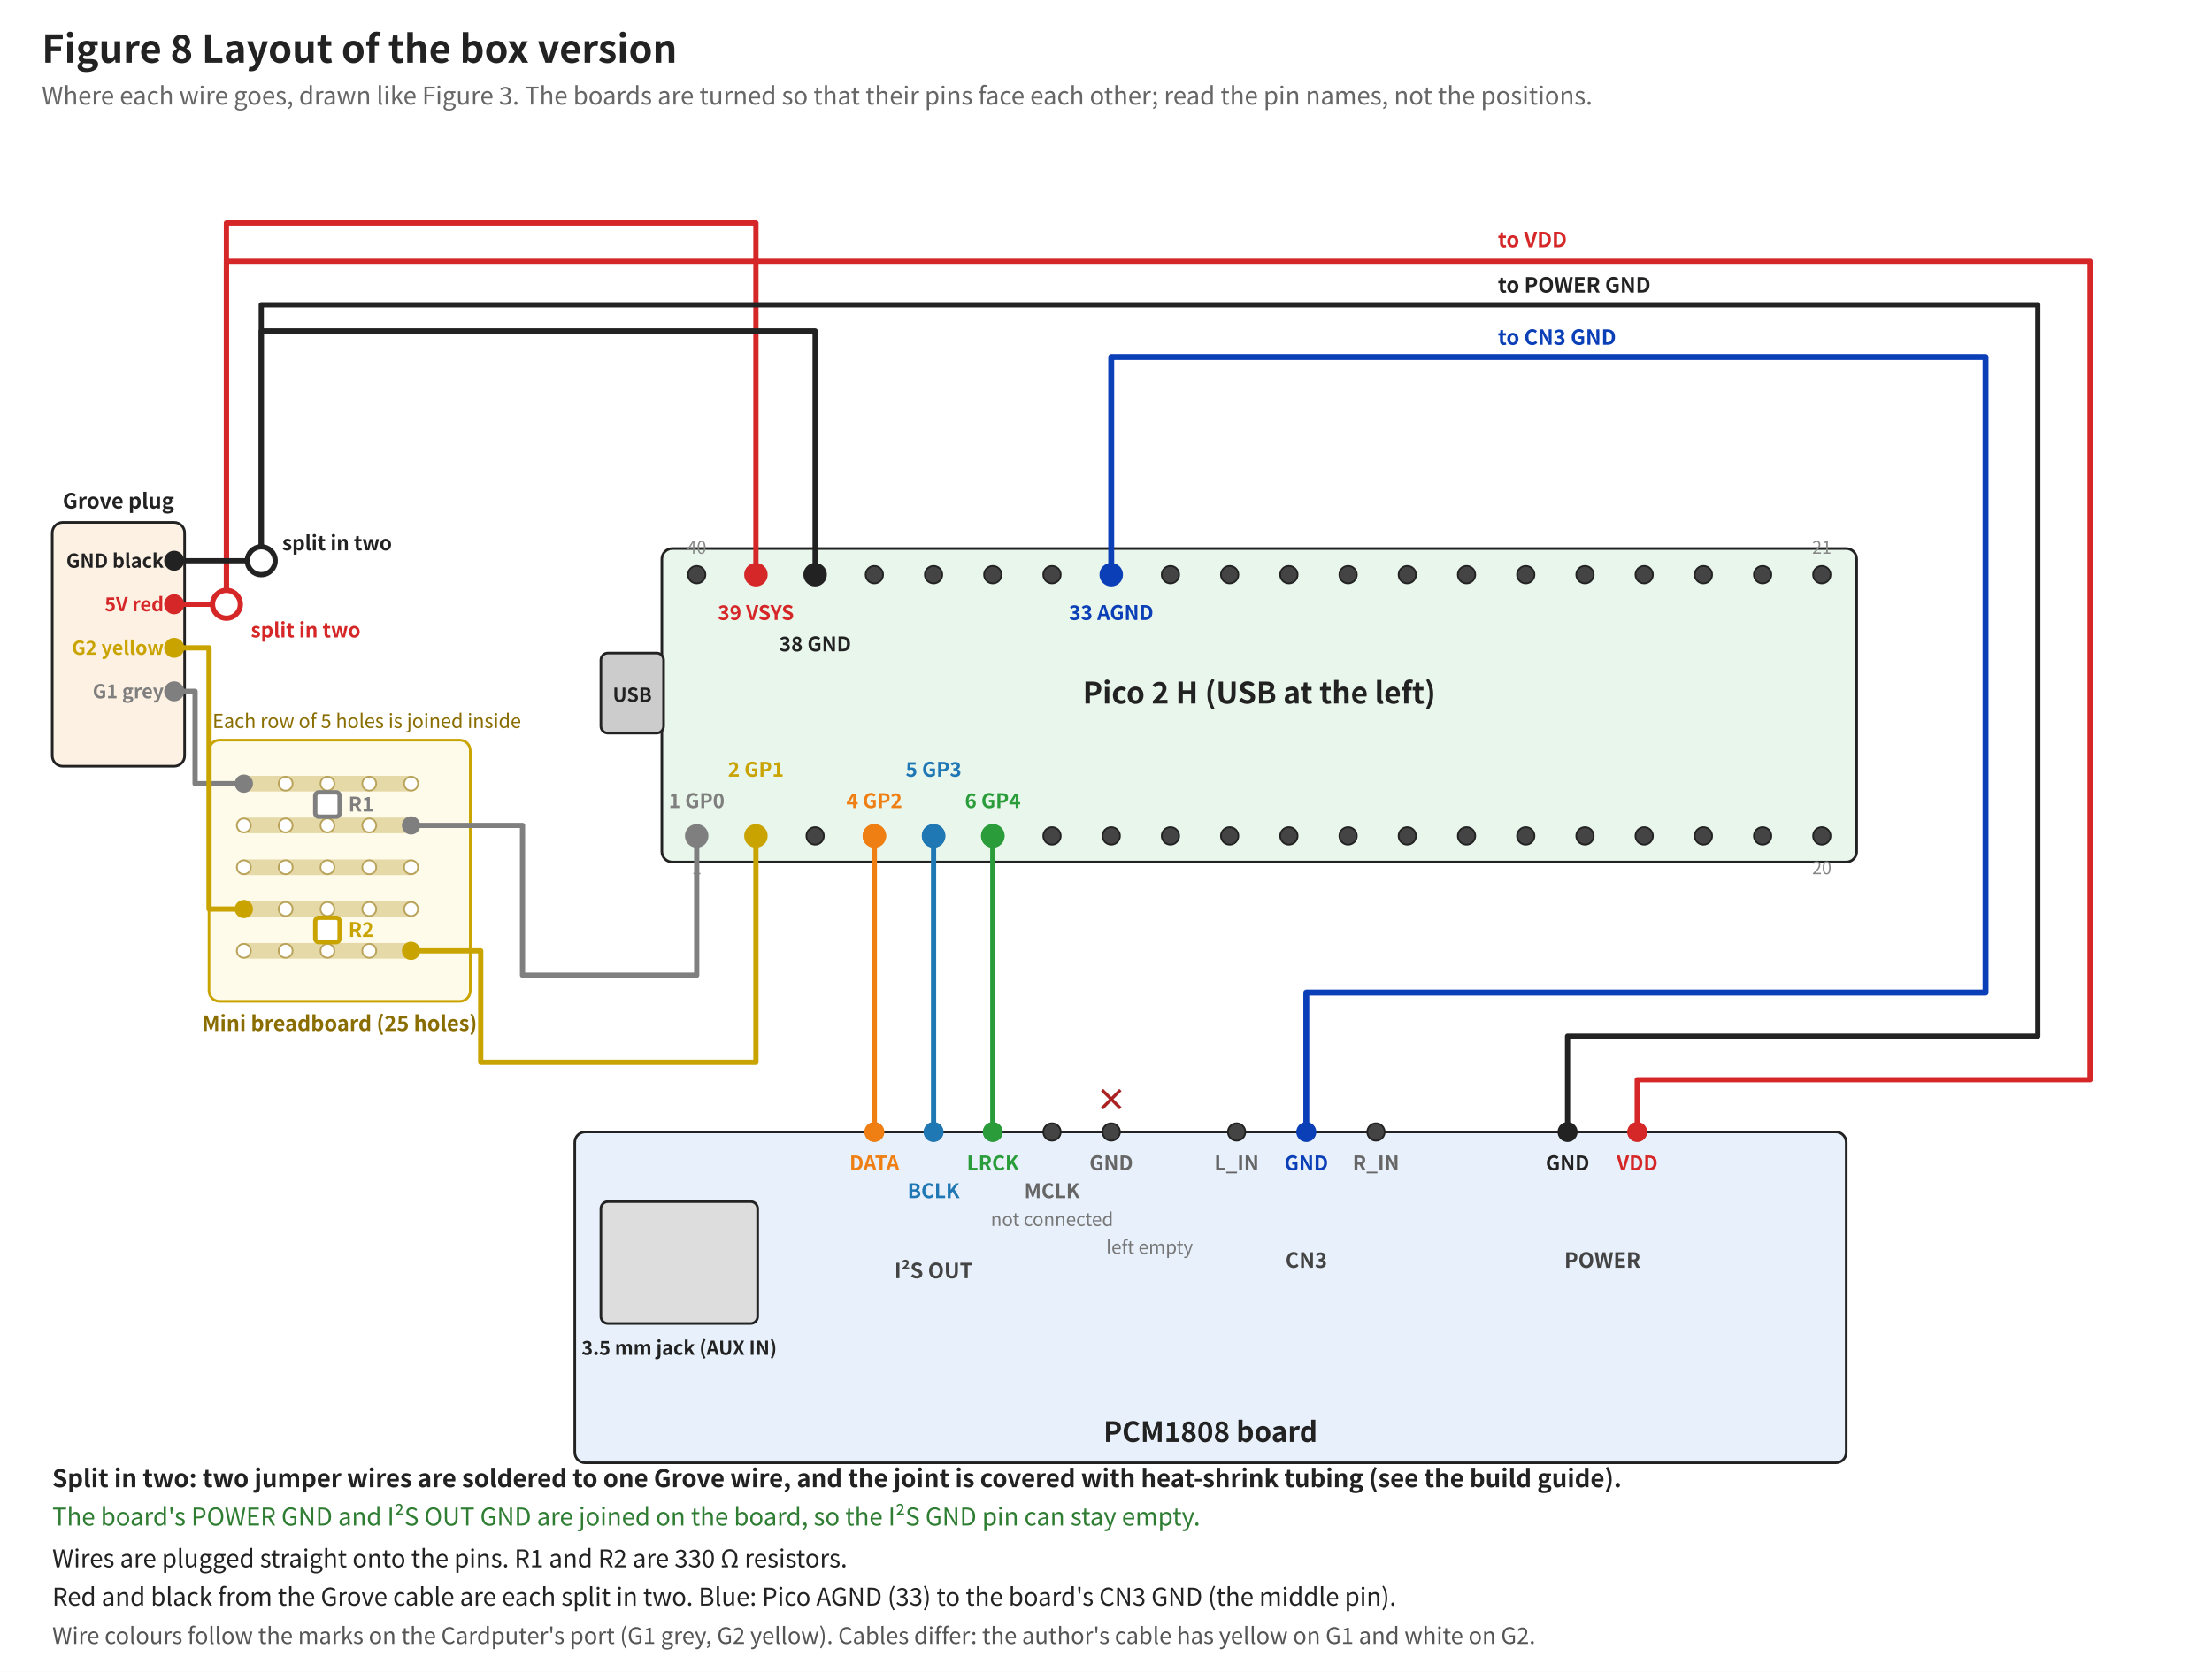
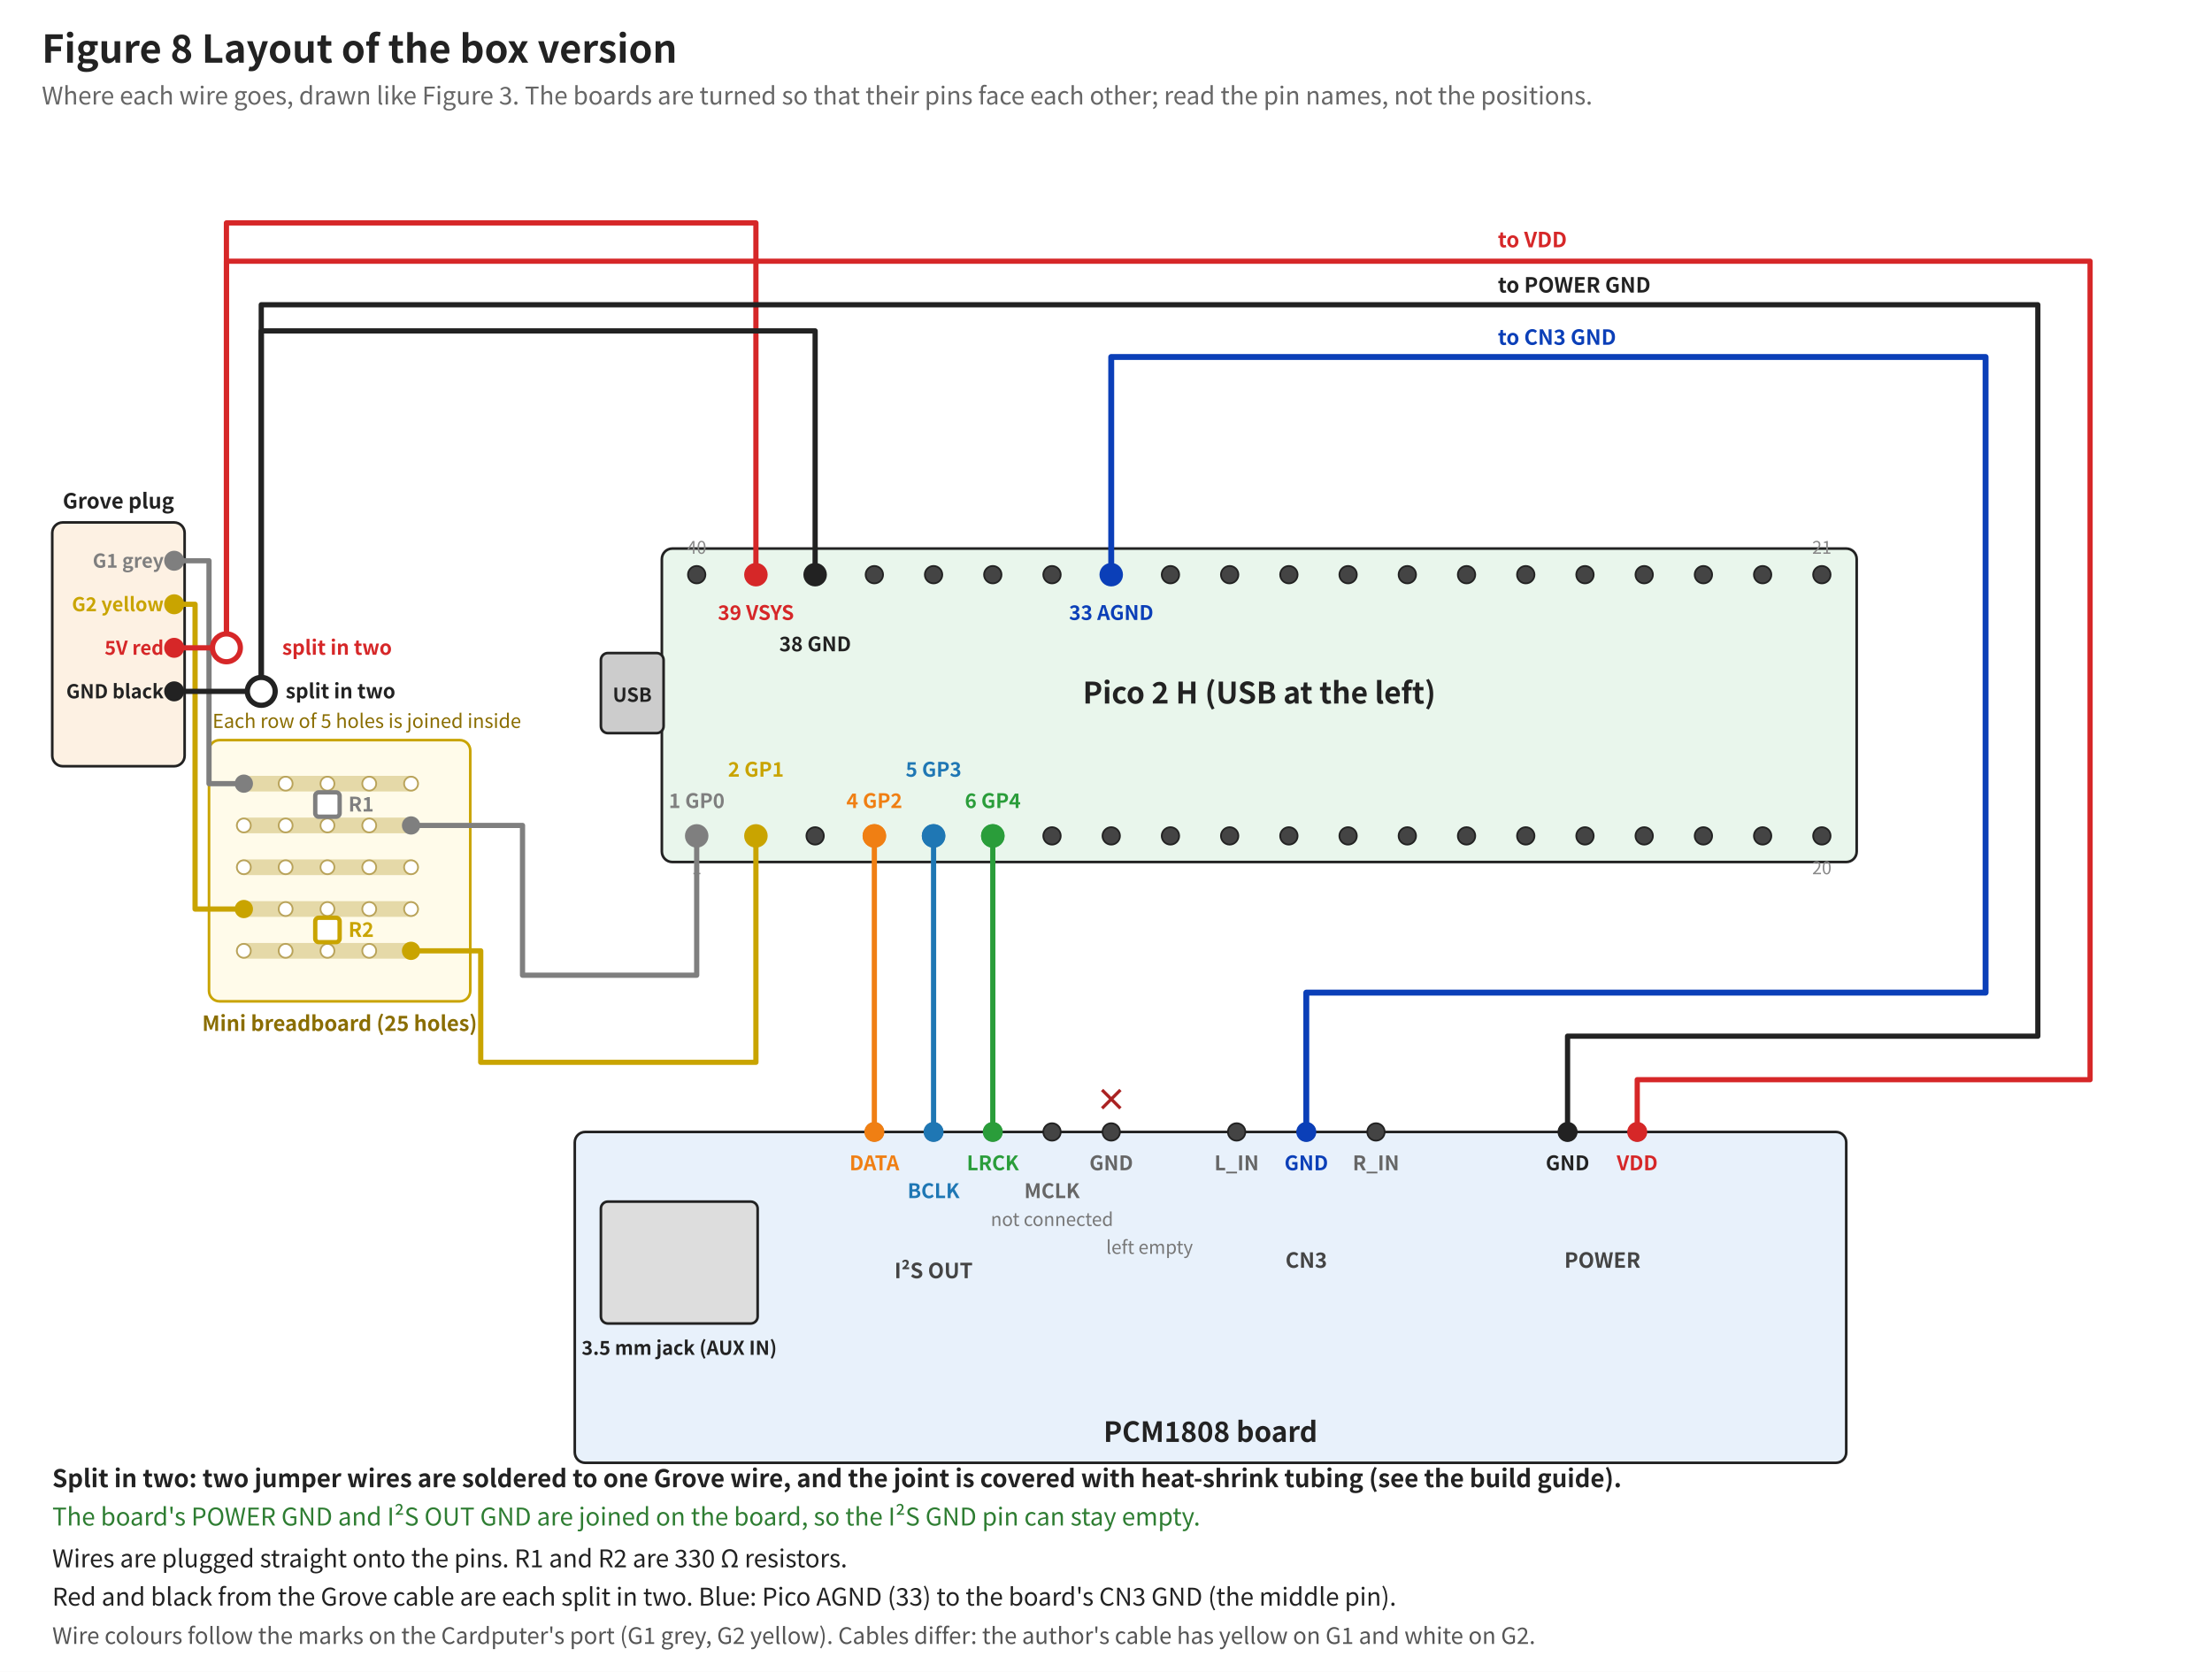
<svg xmlns="http://www.w3.org/2000/svg" viewBox="0 0 1270 960" width="1270" height="960" font-family="'Hiragino Sans','Hiragino Kaku Gothic ProN','Noto Sans CJK JP','Noto Sans JP','Yu Gothic',Meiryo,sans-serif" role="img" aria-label="Figure 8  Layout of the box version">
  <rect width="1270" height="960" fill="#ffffff" />
  <text x="24" y="36" font-size="22" fill="#222" text-anchor="start" font-weight="700">Figure 8  Layout of the box version</text>
  <text x="24" y="60" font-size="14" fill="#666" text-anchor="start" font-weight="400">Where each wire goes, drawn like Figure 3. The boards are turned so that their pins face each other; read the pin names, not the positions.</text>
  <rect x="380" y="315" width="686" height="180" rx="6" fill="#e9f6ec" stroke="#222" stroke-width="1.5" />
  <rect x="345" y="375" width="36" height="46" rx="4" fill="#ccc" stroke="#222" stroke-width="1.5" />
  <text x="363" y="403" font-size="11" fill="#222" text-anchor="middle" font-weight="700">USB</text>
  <text x="723" y="404" font-size="17" fill="#222" text-anchor="middle" font-weight="700">Pico 2 H  (USB at the left)</text>
  <circle cx="400" cy="330" r="5" fill="#444" stroke="#222" stroke-width="1" />
  <circle cx="400" cy="480" r="5" fill="#444" stroke="#222" stroke-width="1" />
  <circle cx="434" cy="330" r="5" fill="#444" stroke="#222" stroke-width="1" />
  <circle cx="434" cy="480" r="5" fill="#444" stroke="#222" stroke-width="1" />
  <circle cx="468" cy="330" r="5" fill="#444" stroke="#222" stroke-width="1" />
  <circle cx="468" cy="480" r="5" fill="#444" stroke="#222" stroke-width="1" />
  <circle cx="502" cy="330" r="5" fill="#444" stroke="#222" stroke-width="1" />
  <circle cx="502" cy="480" r="5" fill="#444" stroke="#222" stroke-width="1" />
  <circle cx="536" cy="330" r="5" fill="#444" stroke="#222" stroke-width="1" />
  <circle cx="536" cy="480" r="5" fill="#444" stroke="#222" stroke-width="1" />
  <circle cx="570" cy="330" r="5" fill="#444" stroke="#222" stroke-width="1" />
  <circle cx="570" cy="480" r="5" fill="#444" stroke="#222" stroke-width="1" />
  <circle cx="604" cy="330" r="5" fill="#444" stroke="#222" stroke-width="1" />
  <circle cx="604" cy="480" r="5" fill="#444" stroke="#222" stroke-width="1" />
  <circle cx="638" cy="330" r="5" fill="#444" stroke="#222" stroke-width="1" />
  <circle cx="638" cy="480" r="5" fill="#444" stroke="#222" stroke-width="1" />
  <circle cx="672" cy="330" r="5" fill="#444" stroke="#222" stroke-width="1" />
  <circle cx="672" cy="480" r="5" fill="#444" stroke="#222" stroke-width="1" />
  <circle cx="706" cy="330" r="5" fill="#444" stroke="#222" stroke-width="1" />
  <circle cx="706" cy="480" r="5" fill="#444" stroke="#222" stroke-width="1" />
  <circle cx="740" cy="330" r="5" fill="#444" stroke="#222" stroke-width="1" />
  <circle cx="740" cy="480" r="5" fill="#444" stroke="#222" stroke-width="1" />
  <circle cx="774" cy="330" r="5" fill="#444" stroke="#222" stroke-width="1" />
  <circle cx="774" cy="480" r="5" fill="#444" stroke="#222" stroke-width="1" />
  <circle cx="808" cy="330" r="5" fill="#444" stroke="#222" stroke-width="1" />
  <circle cx="808" cy="480" r="5" fill="#444" stroke="#222" stroke-width="1" />
  <circle cx="842" cy="330" r="5" fill="#444" stroke="#222" stroke-width="1" />
  <circle cx="842" cy="480" r="5" fill="#444" stroke="#222" stroke-width="1" />
  <circle cx="876" cy="330" r="5" fill="#444" stroke="#222" stroke-width="1" />
  <circle cx="876" cy="480" r="5" fill="#444" stroke="#222" stroke-width="1" />
  <circle cx="910" cy="330" r="5" fill="#444" stroke="#222" stroke-width="1" />
  <circle cx="910" cy="480" r="5" fill="#444" stroke="#222" stroke-width="1" />
  <circle cx="944" cy="330" r="5" fill="#444" stroke="#222" stroke-width="1" />
  <circle cx="944" cy="480" r="5" fill="#444" stroke="#222" stroke-width="1" />
  <circle cx="978" cy="330" r="5" fill="#444" stroke="#222" stroke-width="1" />
  <circle cx="978" cy="480" r="5" fill="#444" stroke="#222" stroke-width="1" />
  <circle cx="1012" cy="330" r="5" fill="#444" stroke="#222" stroke-width="1" />
  <circle cx="1012" cy="480" r="5" fill="#444" stroke="#222" stroke-width="1" />
  <circle cx="1046" cy="330" r="5" fill="#444" stroke="#222" stroke-width="1" />
  <circle cx="1046" cy="480" r="5" fill="#444" stroke="#222" stroke-width="1" />
  <circle cx="434" cy="330" r="6" fill="#d62728" stroke="#d62728" stroke-width="1.5" />
  <text x="434" y="356" font-size="11.5" fill="#d62728" text-anchor="middle" font-weight="700">39 VSYS</text>
  <circle cx="468" cy="330" r="6" fill="#222222" stroke="#222222" stroke-width="1.5" />
  <text x="468" y="374" font-size="11.5" fill="#222222" text-anchor="middle" font-weight="700">38 GND</text>
  <circle cx="638" cy="330" r="6" fill="#0b3fb8" stroke="#0b3fb8" stroke-width="1.5" />
  <text x="638" y="356" font-size="11.5" fill="#0b3fb8" text-anchor="middle" font-weight="700">33 AGND</text>
  <circle cx="400" cy="480" r="6" fill="#7f7f7f" stroke="#7f7f7f" stroke-width="1.5" />
  <text x="400" y="464" font-size="11.5" fill="#7f7f7f" text-anchor="middle" font-weight="700">1 GP0</text>
  <circle cx="434" cy="480" r="6" fill="#c9a400" stroke="#c9a400" stroke-width="1.5" />
  <text x="434" y="446" font-size="11.5" fill="#c9a400" text-anchor="middle" font-weight="700">2 GP1</text>
  <circle cx="502" cy="480" r="6" fill="#f07f13" stroke="#f07f13" stroke-width="1.5" />
  <text x="502" y="464" font-size="11.5" fill="#f07f13" text-anchor="middle" font-weight="700">4 GP2</text>
  <circle cx="536" cy="480" r="6" fill="#1f77b4" stroke="#1f77b4" stroke-width="1.5" />
  <text x="536" y="446" font-size="11.5" fill="#1f77b4" text-anchor="middle" font-weight="700">5 GP3</text>
  <circle cx="570" cy="480" r="6" fill="#2a9d3a" stroke="#2a9d3a" stroke-width="1.5" />
  <text x="570" y="464" font-size="11.5" fill="#2a9d3a" text-anchor="middle" font-weight="700">6 GP4</text>
  <text x="400" y="318" font-size="10" fill="#888" text-anchor="middle" font-weight="400">40</text>
  <text x="1046" y="318" font-size="10" fill="#888" text-anchor="middle" font-weight="400">21</text>
  <text x="400" y="502" font-size="10" fill="#888" text-anchor="middle" font-weight="400">1</text>
  <text x="1046" y="502" font-size="10" fill="#888" text-anchor="middle" font-weight="400">20</text>
  <rect x="30" y="300" width="76" height="140" rx="6" fill="#fdf1e3" stroke="#222" stroke-width="1.5" />
  <text x="68" y="292" font-size="12" fill="#222" text-anchor="middle" font-weight="700">Grove plug</text>
-   <circle cx="100" cy="322" r="5" fill="#222222" stroke="#222222" stroke-width="1.5" />
-   <text x="94" y="326" font-size="11" fill="#222222" text-anchor="end" font-weight="700">GND black</text>
-   <circle cx="100" cy="347" r="5" fill="#d62728" stroke="#d62728" stroke-width="1.5" />
-   <text x="94" y="351" font-size="11" fill="#d62728" text-anchor="end" font-weight="700">5V red</text>
-   <circle cx="100" cy="372" r="5" fill="#c9a400" stroke="#c9a400" stroke-width="1.5" />
-   <text x="94" y="376" font-size="11" fill="#c9a400" text-anchor="end" font-weight="700">G2 yellow</text>
-   <circle cx="100" cy="397" r="5" fill="#7f7f7f" stroke="#7f7f7f" stroke-width="1.5" />
-   <text x="94" y="401" font-size="11" fill="#7f7f7f" text-anchor="end" font-weight="700">G1 grey</text>
+   <circle cx="100" cy="322" r="5" fill="#7f7f7f" stroke="#7f7f7f" stroke-width="1.5" />
+   <text x="94" y="326" font-size="11" fill="#7f7f7f" text-anchor="end" font-weight="700">G1 grey</text>
+   <circle cx="100" cy="347" r="5" fill="#c9a400" stroke="#c9a400" stroke-width="1.5" />
+   <text x="94" y="351" font-size="11" fill="#c9a400" text-anchor="end" font-weight="700">G2 yellow</text>
+   <circle cx="100" cy="372" r="5" fill="#d62728" stroke="#d62728" stroke-width="1.5" />
+   <text x="94" y="376" font-size="11" fill="#d62728" text-anchor="end" font-weight="700">5V red</text>
+   <circle cx="100" cy="397" r="5" fill="#222222" stroke="#222222" stroke-width="1.5" />
+   <text x="94" y="401" font-size="11" fill="#222222" text-anchor="end" font-weight="700">GND black</text>
  <rect x="120" y="425" width="150" height="150" rx="6" fill="#fffbea" stroke="#c9a400" stroke-width="1.5" />
  <text x="195" y="592" font-size="12" fill="#8a6d00" text-anchor="middle" font-weight="700">Mini breadboard (25 holes)</text>
  <line x1="140" y1="450" x2="236" y2="450" stroke="#e5d9a8" stroke-width="9" stroke-linecap="round" />
  <circle cx="140" cy="450" r="4" fill="#fff" stroke="#b9a35a" stroke-width="1" />
  <circle cx="164" cy="450" r="4" fill="#fff" stroke="#b9a35a" stroke-width="1" />
  <circle cx="188" cy="450" r="4" fill="#fff" stroke="#b9a35a" stroke-width="1" />
  <circle cx="212" cy="450" r="4" fill="#fff" stroke="#b9a35a" stroke-width="1" />
  <circle cx="236" cy="450" r="4" fill="#fff" stroke="#b9a35a" stroke-width="1" />
  <line x1="140" y1="474" x2="236" y2="474" stroke="#e5d9a8" stroke-width="9" stroke-linecap="round" />
  <circle cx="140" cy="474" r="4" fill="#fff" stroke="#b9a35a" stroke-width="1" />
  <circle cx="164" cy="474" r="4" fill="#fff" stroke="#b9a35a" stroke-width="1" />
  <circle cx="188" cy="474" r="4" fill="#fff" stroke="#b9a35a" stroke-width="1" />
  <circle cx="212" cy="474" r="4" fill="#fff" stroke="#b9a35a" stroke-width="1" />
  <circle cx="236" cy="474" r="4" fill="#fff" stroke="#b9a35a" stroke-width="1" />
  <line x1="140" y1="498" x2="236" y2="498" stroke="#e5d9a8" stroke-width="9" stroke-linecap="round" />
  <circle cx="140" cy="498" r="4" fill="#fff" stroke="#b9a35a" stroke-width="1" />
  <circle cx="164" cy="498" r="4" fill="#fff" stroke="#b9a35a" stroke-width="1" />
  <circle cx="188" cy="498" r="4" fill="#fff" stroke="#b9a35a" stroke-width="1" />
  <circle cx="212" cy="498" r="4" fill="#fff" stroke="#b9a35a" stroke-width="1" />
  <circle cx="236" cy="498" r="4" fill="#fff" stroke="#b9a35a" stroke-width="1" />
  <line x1="140" y1="522" x2="236" y2="522" stroke="#e5d9a8" stroke-width="9" stroke-linecap="round" />
  <circle cx="140" cy="522" r="4" fill="#fff" stroke="#b9a35a" stroke-width="1" />
  <circle cx="164" cy="522" r="4" fill="#fff" stroke="#b9a35a" stroke-width="1" />
  <circle cx="188" cy="522" r="4" fill="#fff" stroke="#b9a35a" stroke-width="1" />
  <circle cx="212" cy="522" r="4" fill="#fff" stroke="#b9a35a" stroke-width="1" />
  <circle cx="236" cy="522" r="4" fill="#fff" stroke="#b9a35a" stroke-width="1" />
  <line x1="140" y1="546" x2="236" y2="546" stroke="#e5d9a8" stroke-width="9" stroke-linecap="round" />
  <circle cx="140" cy="546" r="4" fill="#fff" stroke="#b9a35a" stroke-width="1" />
  <circle cx="164" cy="546" r="4" fill="#fff" stroke="#b9a35a" stroke-width="1" />
  <circle cx="188" cy="546" r="4" fill="#fff" stroke="#b9a35a" stroke-width="1" />
  <circle cx="212" cy="546" r="4" fill="#fff" stroke="#b9a35a" stroke-width="1" />
  <circle cx="236" cy="546" r="4" fill="#fff" stroke="#b9a35a" stroke-width="1" />
  <text x="122" y="418" font-size="11" fill="#8a6d00" text-anchor="start" font-weight="400">Each row of 5 holes is joined inside</text>
  <rect x="181" y="455" width="14" height="14" rx="2" fill="#fff" stroke="#7f7f7f" stroke-width="2.5" />
  <text x="200" y="466.0" font-size="11.5" fill="#7f7f7f" text-anchor="start" font-weight="700">R1</text>
  <rect x="181" y="527" width="14" height="14" rx="2" fill="#fff" stroke="#c9a400" stroke-width="2.5" />
  <text x="200" y="538.0" font-size="11.5" fill="#c9a400" text-anchor="start" font-weight="700">R2</text>
-   <path d="M100 397 L112 397 L112 450 L140 450" fill="none" stroke="#7f7f7f" stroke-width="3" stroke-linecap="round" stroke-linejoin="round" />
+   <path d="M100 322 L120 322 L120 450 L140 450" fill="none" stroke="#7f7f7f" stroke-width="3" stroke-linecap="round" stroke-linejoin="round" />
  <circle cx="140" cy="450" r="4.5" fill="#7f7f7f" stroke="#7f7f7f" stroke-width="1.5" />
-   <path d="M100 372 L120 372 L120 522 L140 522" fill="none" stroke="#c9a400" stroke-width="3" stroke-linecap="round" stroke-linejoin="round" />
+   <path d="M100 347 L112 347 L112 522 L140 522" fill="none" stroke="#c9a400" stroke-width="3" stroke-linecap="round" stroke-linejoin="round" />
  <circle cx="140" cy="522" r="4.5" fill="#c9a400" stroke="#c9a400" stroke-width="1.5" />
  <path d="M236 474 L300 474 L300 560 L400 560 L400 480" fill="none" stroke="#7f7f7f" stroke-width="3" stroke-linecap="round" stroke-linejoin="round" />
  <circle cx="236" cy="474" r="4.5" fill="#7f7f7f" stroke="#7f7f7f" stroke-width="1.5" />
  <path d="M236 546 L276 546 L276 610 L434 610 L434 480" fill="none" stroke="#c9a400" stroke-width="3" stroke-linecap="round" stroke-linejoin="round" />
  <circle cx="236" cy="546" r="4.5" fill="#c9a400" stroke="#c9a400" stroke-width="1.5" />
  <rect x="330" y="650" width="730" height="190" rx="6" fill="#e8f1fb" stroke="#222" stroke-width="1.5" />
  <text x="695" y="828" font-size="16" fill="#222" text-anchor="middle" font-weight="700">PCM1808 board</text>
  <rect x="345" y="690" width="90" height="70" rx="4" fill="#ddd" stroke="#222" stroke-width="1.5" />
  <text x="390" y="778" font-size="11" fill="#222" text-anchor="middle" font-weight="700">3.5 mm jack (AUX IN)</text>
  <circle cx="502" cy="650" r="5" fill="#444" stroke="#222" stroke-width="1" />
  <text x="502" y="672" font-size="11.5" fill="#f07f13" text-anchor="middle" font-weight="700">DATA</text>
  <path d="M502 480 L502 650" fill="none" stroke="#f07f13" stroke-width="3" stroke-linecap="round" stroke-linejoin="round" />
  <circle cx="502" cy="480" r="6" fill="#f07f13" stroke="#f07f13" stroke-width="1.5" />
  <circle cx="502" cy="650" r="5" fill="#f07f13" stroke="#f07f13" stroke-width="1.5" />
  <circle cx="536" cy="650" r="5" fill="#444" stroke="#222" stroke-width="1" />
  <text x="536" y="688" font-size="11.5" fill="#1f77b4" text-anchor="middle" font-weight="700">BCLK</text>
  <path d="M536 480 L536 650" fill="none" stroke="#1f77b4" stroke-width="3" stroke-linecap="round" stroke-linejoin="round" />
  <circle cx="536" cy="480" r="6" fill="#1f77b4" stroke="#1f77b4" stroke-width="1.5" />
  <circle cx="536" cy="650" r="5" fill="#1f77b4" stroke="#1f77b4" stroke-width="1.5" />
  <circle cx="570" cy="650" r="5" fill="#444" stroke="#222" stroke-width="1" />
  <text x="570" y="672" font-size="11.5" fill="#2a9d3a" text-anchor="middle" font-weight="700">LRCK</text>
  <path d="M570 480 L570 650" fill="none" stroke="#2a9d3a" stroke-width="3" stroke-linecap="round" stroke-linejoin="round" />
  <circle cx="570" cy="480" r="6" fill="#2a9d3a" stroke="#2a9d3a" stroke-width="1.5" />
  <circle cx="570" cy="650" r="5" fill="#2a9d3a" stroke="#2a9d3a" stroke-width="1.5" />
  <circle cx="604" cy="650" r="5" fill="#444" stroke="#222" stroke-width="1" />
  <text x="604" y="688" font-size="11.5" fill="#666" text-anchor="middle" font-weight="700">MCLK</text>
  <circle cx="638" cy="650" r="5" fill="#444" stroke="#222" stroke-width="1" />
  <text x="638" y="672" font-size="11.5" fill="#666" text-anchor="middle" font-weight="700">GND</text>
  <text x="604" y="704" font-size="10.5" fill="#777" text-anchor="middle" font-weight="400">not connected</text>
  <text x="660" y="720" font-size="10.5" fill="#777" text-anchor="middle" font-weight="400">left empty</text>
  <text x="638" y="638" font-size="18" fill="#aa2222" text-anchor="middle" font-weight="700">×</text>
  <text x="536" y="734" font-size="12" fill="#444" text-anchor="middle" font-weight="700">I²S OUT</text>
  <circle cx="710" cy="650" r="5" fill="#444" stroke="#222" stroke-width="1" />
  <text x="710" y="672" font-size="11.5" fill="#666" text-anchor="middle" font-weight="700">L_IN</text>
  <circle cx="750" cy="650" r="5" fill="#444" stroke="#222" stroke-width="1" />
  <text x="750" y="672" font-size="11.5" fill="#0b3fb8" text-anchor="middle" font-weight="700">GND</text>
  <circle cx="790" cy="650" r="5" fill="#444" stroke="#222" stroke-width="1" />
  <text x="790" y="672" font-size="11.5" fill="#666" text-anchor="middle" font-weight="700">R_IN</text>
  <text x="750" y="728" font-size="12" fill="#444" text-anchor="middle" font-weight="700">CN3</text>
  <circle cx="900" cy="650" r="5" fill="#444" stroke="#222" stroke-width="1" />
  <text x="900" y="672" font-size="11.5" fill="#222222" text-anchor="middle" font-weight="700">GND</text>
  <circle cx="940" cy="650" r="5" fill="#444" stroke="#222" stroke-width="1" />
  <text x="940" y="672" font-size="11.5" fill="#d62728" text-anchor="middle" font-weight="700">VDD</text>
  <text x="920" y="728" font-size="12" fill="#444" text-anchor="middle" font-weight="700">POWER</text>
-   <path d="M100 347 L130 347 L130 150 L1200 150 L1200 620 L940 620 L940 650" fill="none" stroke="#d62728" stroke-width="3" stroke-linecap="round" stroke-linejoin="round" />
-   <path d="M130 347 L130 128 L434 128 L434 330" fill="none" stroke="#d62728" stroke-width="3" stroke-linecap="round" stroke-linejoin="round" />
+   <path d="M100 372 L130 372 L130 150 L1200 150 L1200 620 L940 620 L940 650" fill="none" stroke="#d62728" stroke-width="3" stroke-linecap="round" stroke-linejoin="round" />
+   <path d="M130 372 L130 128 L434 128 L434 330" fill="none" stroke="#d62728" stroke-width="3" stroke-linecap="round" stroke-linejoin="round" />
  <circle cx="940" cy="650" r="5" fill="#d62728" stroke="#d62728" stroke-width="1.5" />
-   <circle cx="130" cy="347" r="8" fill="#fff" stroke="#d62728" stroke-width="3" />
-   <text x="144" y="366" font-size="11.5" fill="#d62728" text-anchor="start" font-weight="700">split in two</text>
-   <path d="M100 322 L150 322 L150 175 L1170 175 L1170 595 L900 595 L900 650" fill="none" stroke="#222222" stroke-width="3" stroke-linecap="round" stroke-linejoin="round" />
-   <path d="M150 322 L150 190 L468 190 L468 330" fill="none" stroke="#222222" stroke-width="3" stroke-linecap="round" stroke-linejoin="round" />
+   <circle cx="130" cy="372" r="8" fill="#fff" stroke="#d62728" stroke-width="3" />
+   <text x="162" y="376" font-size="11.5" fill="#d62728" text-anchor="start" font-weight="700">split in two</text>
+   <path d="M100 397 L150 397 L150 175 L1170 175 L1170 595 L900 595 L900 650" fill="none" stroke="#222222" stroke-width="3" stroke-linecap="round" stroke-linejoin="round" />
+   <path d="M150 397 L150 190 L468 190 L468 330" fill="none" stroke="#222222" stroke-width="3" stroke-linecap="round" stroke-linejoin="round" />
  <circle cx="900" cy="650" r="5" fill="#222222" stroke="#222222" stroke-width="1.5" />
-   <circle cx="150" cy="322" r="8" fill="#fff" stroke="#222222" stroke-width="3" />
-   <text x="162" y="316" font-size="11.5" fill="#222222" text-anchor="start" font-weight="700">split in two</text>
+   <circle cx="150" cy="397" r="8" fill="#fff" stroke="#222222" stroke-width="3" />
+   <text x="164" y="401" font-size="11.5" fill="#222222" text-anchor="start" font-weight="700">split in two</text>
  <path d="M638 330 L638 205 L1140 205 L1140 570 L750 570 L750 650" fill="none" stroke="#0b3fb8" stroke-width="3.4" stroke-linecap="round" stroke-linejoin="round" />
  <circle cx="750" cy="650" r="5" fill="#0b3fb8" stroke="#0b3fb8" stroke-width="1.5" />
  <text x="860" y="142" font-size="12" fill="#d62728" text-anchor="start" font-weight="700">to VDD</text>
  <text x="860" y="168" font-size="12" fill="#222222" text-anchor="start" font-weight="700">to POWER GND</text>
  <text x="860" y="198" font-size="12" fill="#0b3fb8" text-anchor="start" font-weight="700">to CN3 GND</text>
  <text x="30" y="854" font-size="14" fill="#222" text-anchor="start" font-weight="700">Split in two: two jumper wires are soldered to one Grove wire, and the joint is covered with heat-shrink tubing (see the build guide).</text>
  <text x="30" y="876" font-size="14" fill="#2e7d32" text-anchor="start" font-weight="400">The board's POWER GND and I²S OUT GND are joined on the board, so the I²S GND pin can stay empty.</text>
  <text x="30" y="900" font-size="14" fill="#222" text-anchor="start" font-weight="400">Wires are plugged straight onto the pins. R1 and R2 are 330 Ω resistors.</text>
  <text x="30" y="922" font-size="14" fill="#222" text-anchor="start" font-weight="400">Red and black from the Grove cable are each split in two. Blue: Pico AGND (33) to the board's CN3 GND (the middle pin).</text>
  <text x="30" y="944" font-size="13" fill="#555" text-anchor="start" font-weight="400">Wire colours follow the marks on the Cardputer's port (G1 grey, G2 yellow). Cables differ: the author's cable has yellow on G1 and white on G2.</text>
</svg>
